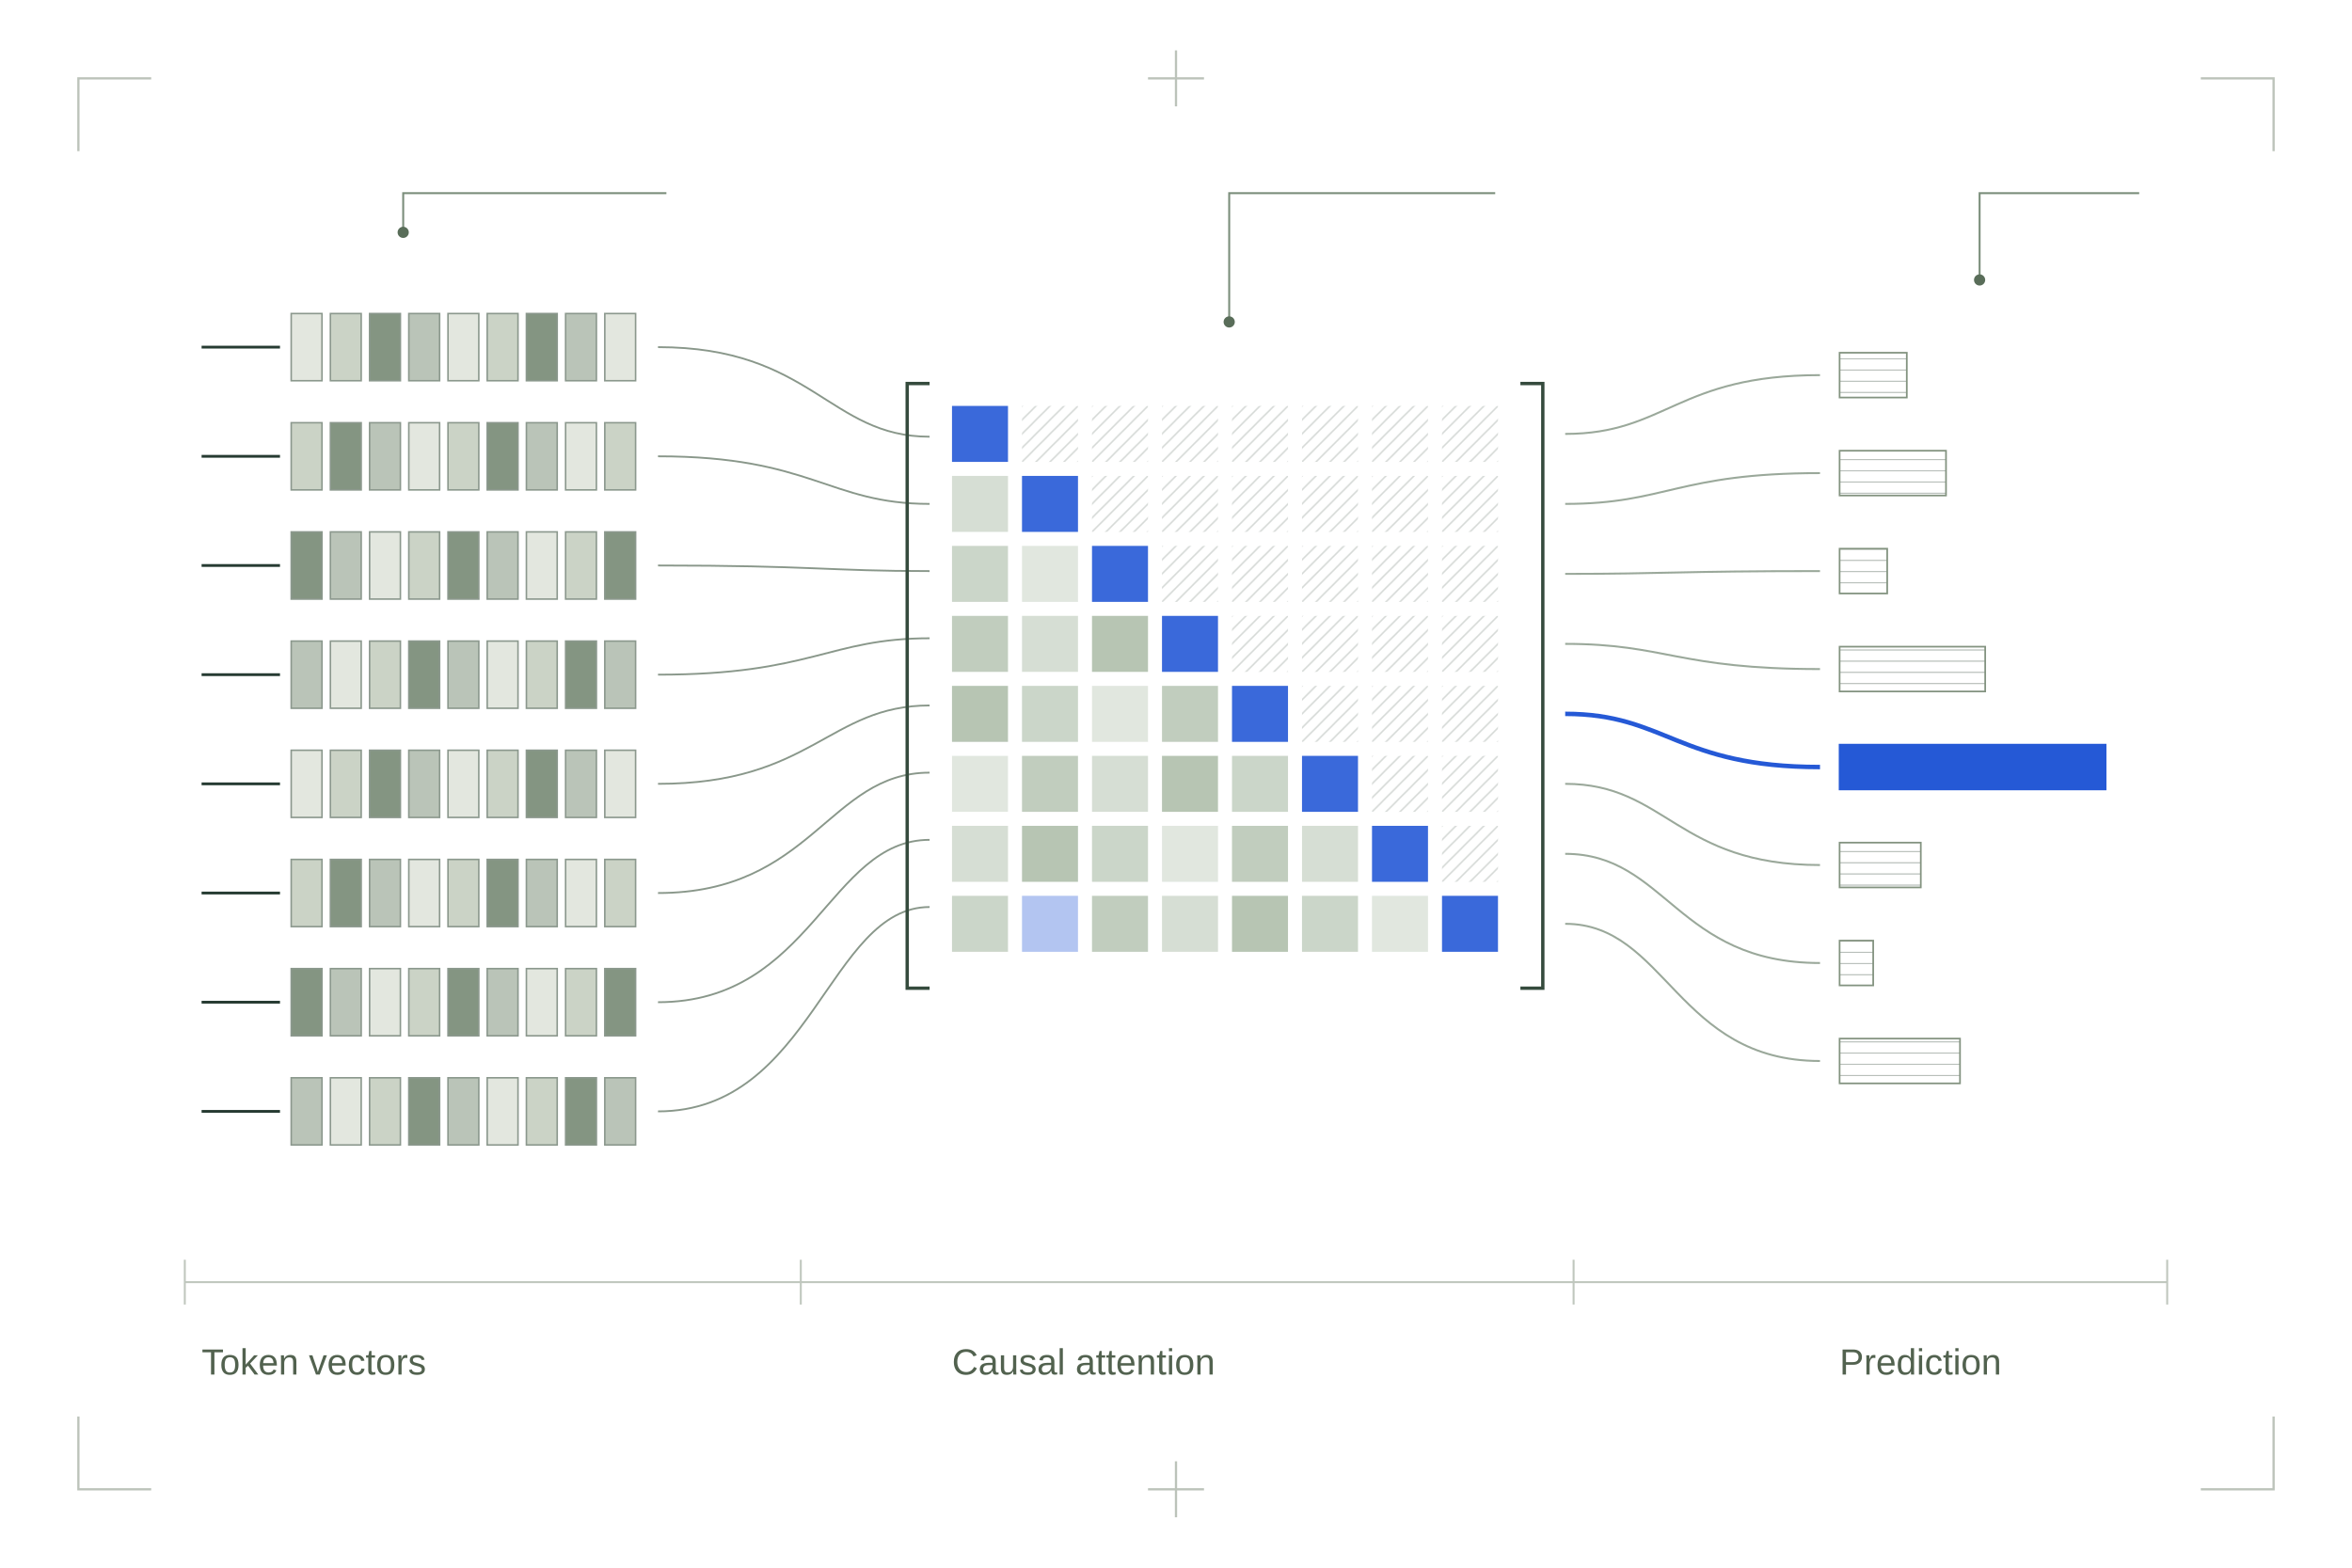
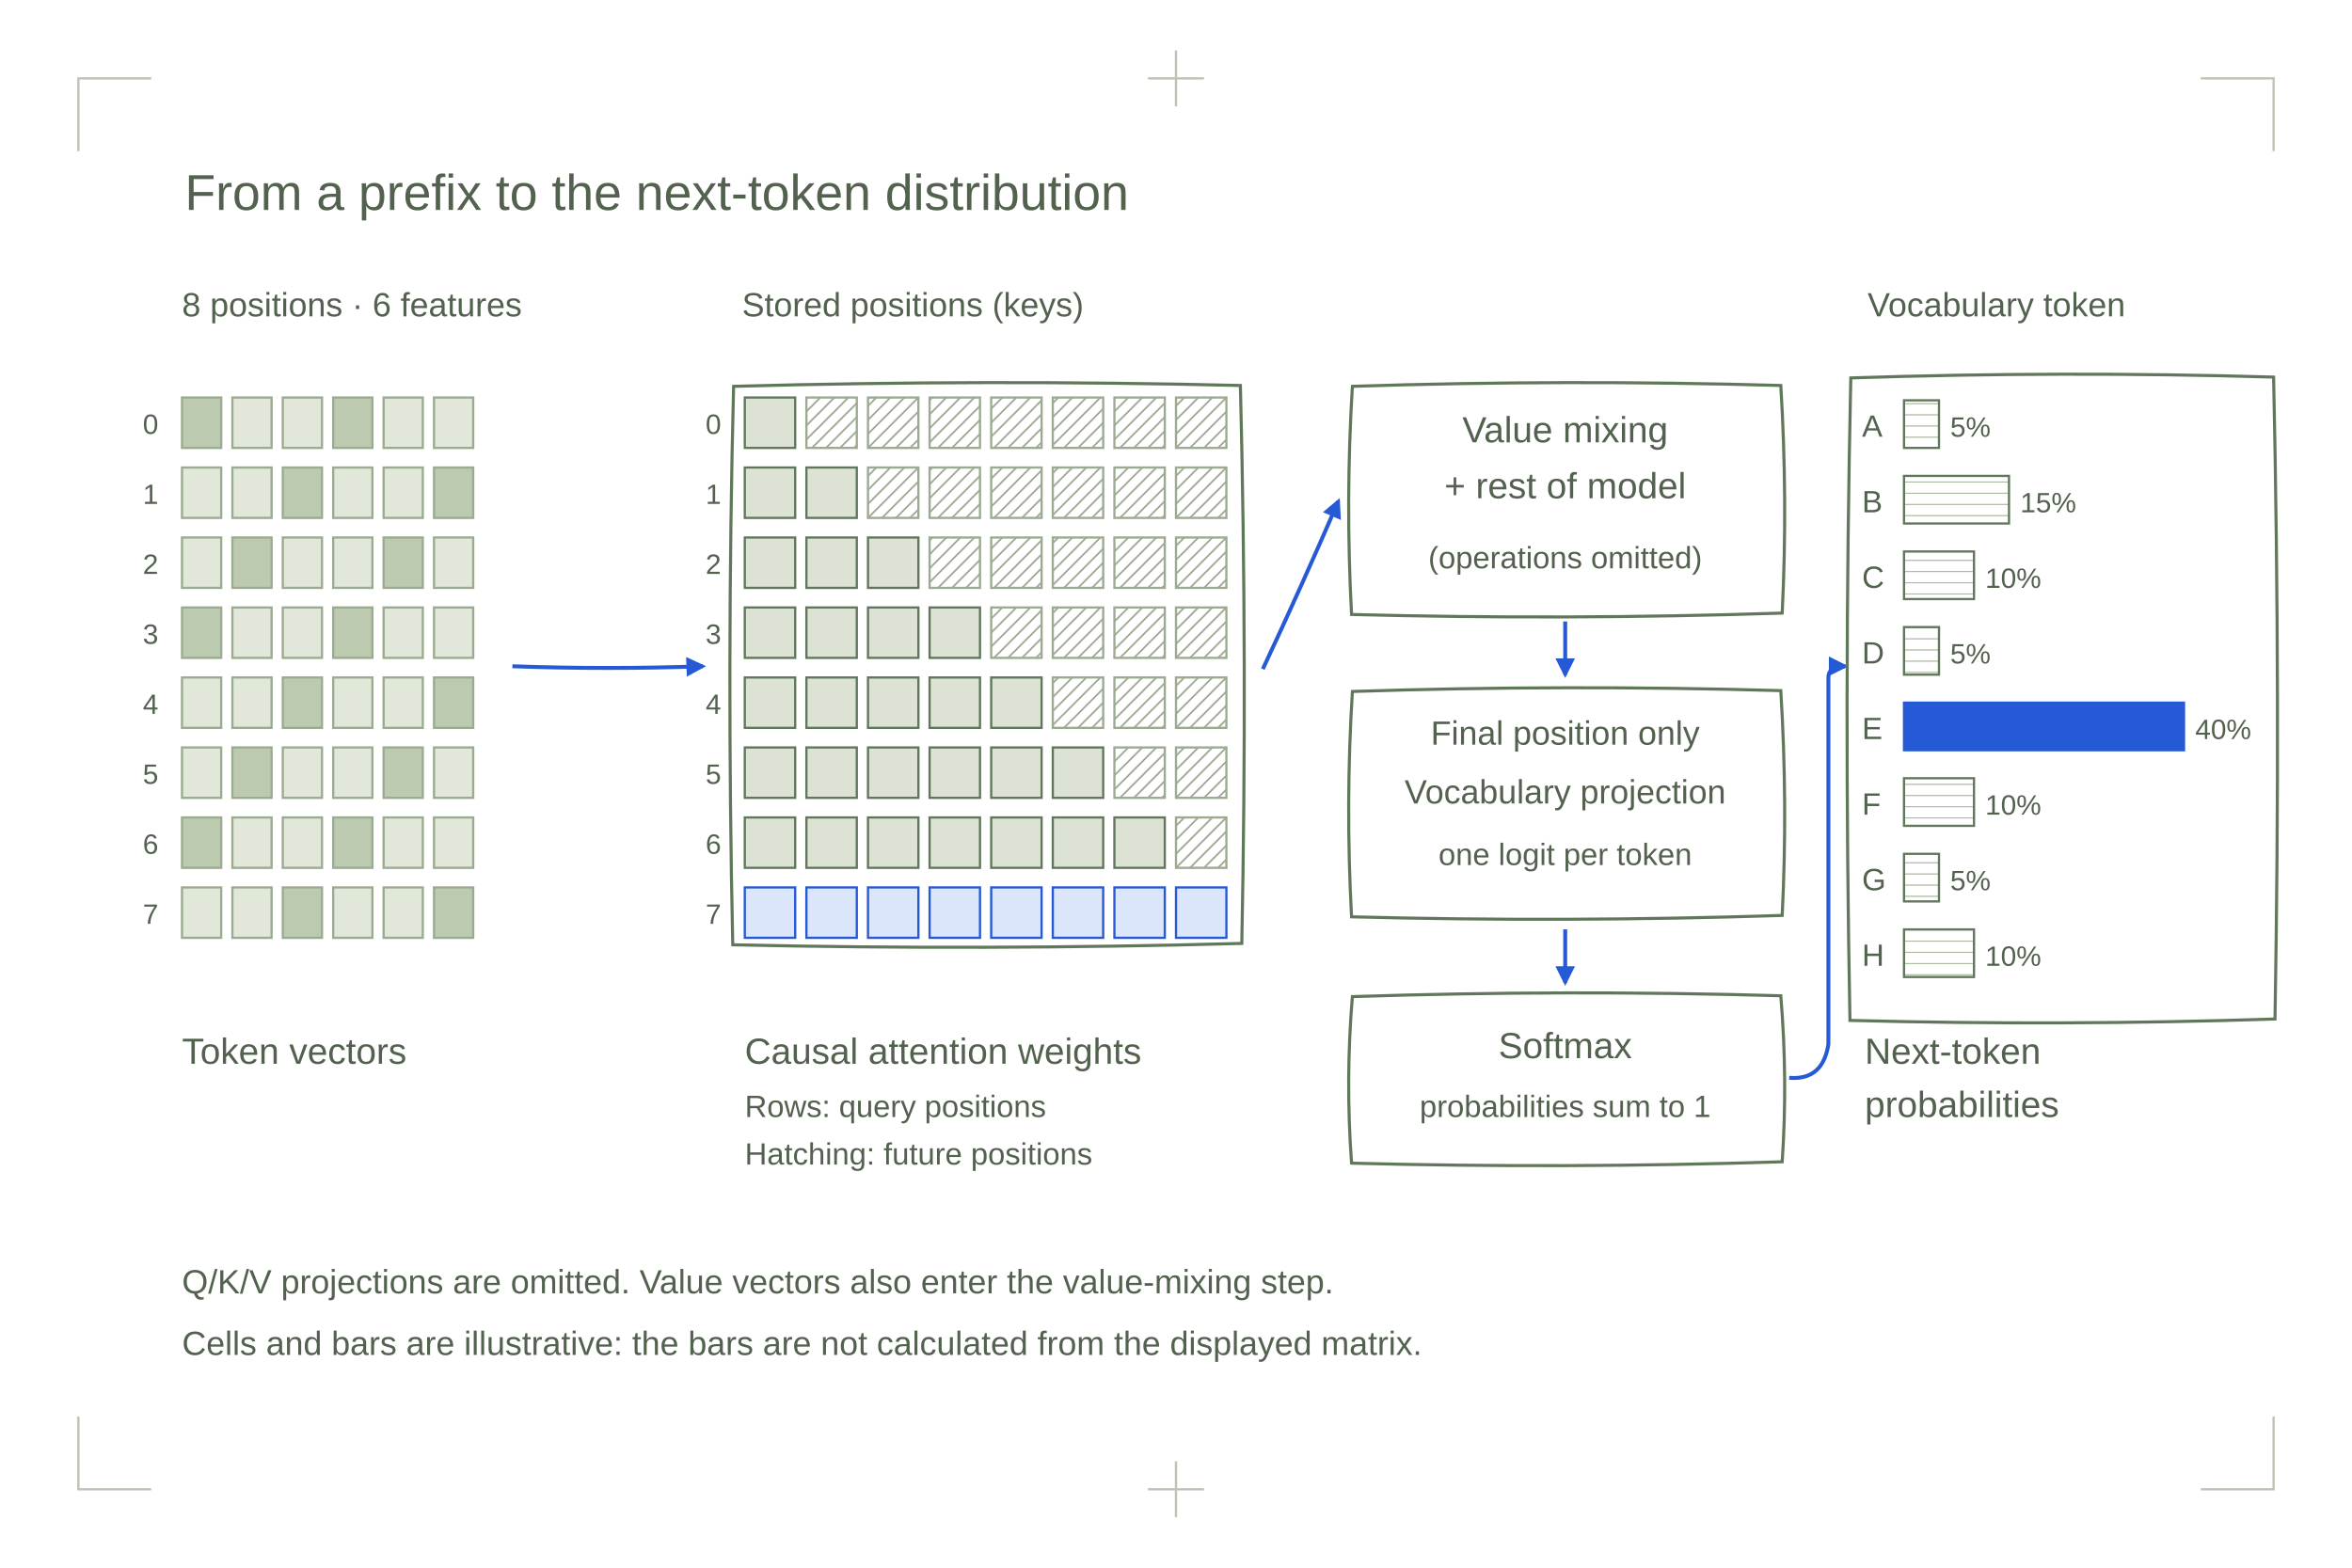
<svg xmlns="http://www.w3.org/2000/svg" viewBox="0 0 840 560" fill="none" role="img" aria-labelledby="title desc">
  <defs>
    <pattern id="hatch" width="5" height="5" patternUnits="userSpaceOnUse">
-       <path d="M-1 1L1-1M0 5L5 0M4 6L6 4" stroke="#939d96" stroke-width=".55" />
+       <path d="M-1 1L1-1M0 5L5 0M4 6L6 4" stroke="#939d86" stroke-width=".55" />
    </pattern>
    <pattern id="fine" width="4" height="4" patternUnits="userSpaceOnUse">
-       <path d="M0 0H4" stroke="#a1aaa3" stroke-width=".55" />
+       <path d="M0 0H4" stroke="#8fa181" stroke-width=".55" />
    </pattern>
+     <marker id="arrow" viewBox="0 0 6 6" refX="5" refY="3" markerWidth="5" markerHeight="5" orient="auto">
+       <path d="M0 0L6 3L0 6" fill="#2559d6" />
+     </marker>
  </defs>
-   <g stroke="#bcc3ba" stroke-width=".8">
-     <path d="M28 54V28H54M786 28H812V54M28 506V532H54M786 532H812V506" />
-     <path d="M410 28H430M420 18V38M410 532H430M420 522V542" />
+   <g stroke="#bcc3b4" stroke-width=".8">
+     <path d="M28 54V28H54M786 28H812V54M28 506V532H54M786 532H812V506M410 28H430M420 18V38M410 532H430M420 522V542" />
  </g>
-   <g stroke="#c0c7be" stroke-width=".7">
-     <path d="M66 458H774M66 466V450M286 466V450M562 466V450M774 466V450" />
-   </g>
-   <path d="M72 124H100" stroke="#263b32" />
-   <rect x="104" y="112" width="11" height="24" fill="#e3e7df" stroke="#8b988d" stroke-width=".55" />
-   <rect x="118" y="112" width="11" height="24" fill="#cbd3c6" stroke="#8b988d" stroke-width=".55" />
-   <rect x="132" y="112" width="11" height="24" fill="#849582" stroke="#8b988d" stroke-width=".55" />
-   <rect x="146" y="112" width="11" height="24" fill="#bac4b8" stroke="#8b988d" stroke-width=".55" />
-   <rect x="160" y="112" width="11" height="24" fill="#e3e7df" stroke="#8b988d" stroke-width=".55" />
-   <rect x="174" y="112" width="11" height="24" fill="#cbd3c6" stroke="#8b988d" stroke-width=".55" />
-   <rect x="188" y="112" width="11" height="24" fill="#849582" stroke="#8b988d" stroke-width=".55" />
-   <rect x="202" y="112" width="11" height="24" fill="#bac4b8" stroke="#8b988d" stroke-width=".55" />
-   <rect x="216" y="112" width="11" height="24" fill="#e3e7df" stroke="#8b988d" stroke-width=".55" />
-   <path d="M235 124C290 124 296 156 332 156" stroke="#89978a" stroke-width=".65" />
-   <path d="M72 163H100" stroke="#263b32" />
-   <rect x="104" y="151" width="11" height="24" fill="#cbd3c6" stroke="#8b988d" stroke-width=".55" />
-   <rect x="118" y="151" width="11" height="24" fill="#849582" stroke="#8b988d" stroke-width=".55" />
-   <rect x="132" y="151" width="11" height="24" fill="#bac4b8" stroke="#8b988d" stroke-width=".55" />
-   <rect x="146" y="151" width="11" height="24" fill="#e3e7df" stroke="#8b988d" stroke-width=".55" />
-   <rect x="160" y="151" width="11" height="24" fill="#cbd3c6" stroke="#8b988d" stroke-width=".55" />
-   <rect x="174" y="151" width="11" height="24" fill="#849582" stroke="#8b988d" stroke-width=".55" />
-   <rect x="188" y="151" width="11" height="24" fill="#bac4b8" stroke="#8b988d" stroke-width=".55" />
-   <rect x="202" y="151" width="11" height="24" fill="#e3e7df" stroke="#8b988d" stroke-width=".55" />
-   <rect x="216" y="151" width="11" height="24" fill="#cbd3c6" stroke="#8b988d" stroke-width=".55" />
-   <path d="M235 163C290 163 296 180 332 180" stroke="#89978a" stroke-width=".65" />
-   <path d="M72 202H100" stroke="#263b32" />
-   <rect x="104" y="190" width="11" height="24" fill="#849582" stroke="#8b988d" stroke-width=".55" />
-   <rect x="118" y="190" width="11" height="24" fill="#bac4b8" stroke="#8b988d" stroke-width=".55" />
-   <rect x="132" y="190" width="11" height="24" fill="#e3e7df" stroke="#8b988d" stroke-width=".55" />
-   <rect x="146" y="190" width="11" height="24" fill="#cbd3c6" stroke="#8b988d" stroke-width=".55" />
-   <rect x="160" y="190" width="11" height="24" fill="#849582" stroke="#8b988d" stroke-width=".55" />
-   <rect x="174" y="190" width="11" height="24" fill="#bac4b8" stroke="#8b988d" stroke-width=".55" />
-   <rect x="188" y="190" width="11" height="24" fill="#e3e7df" stroke="#8b988d" stroke-width=".55" />
-   <rect x="202" y="190" width="11" height="24" fill="#cbd3c6" stroke="#8b988d" stroke-width=".55" />
-   <rect x="216" y="190" width="11" height="24" fill="#849582" stroke="#8b988d" stroke-width=".55" />
-   <path d="M235 202C290 202 296 204 332 204" stroke="#89978a" stroke-width=".65" />
-   <path d="M72 241H100" stroke="#263b32" />
-   <rect x="104" y="229" width="11" height="24" fill="#bac4b8" stroke="#8b988d" stroke-width=".55" />
-   <rect x="118" y="229" width="11" height="24" fill="#e3e7df" stroke="#8b988d" stroke-width=".55" />
-   <rect x="132" y="229" width="11" height="24" fill="#cbd3c6" stroke="#8b988d" stroke-width=".55" />
-   <rect x="146" y="229" width="11" height="24" fill="#849582" stroke="#8b988d" stroke-width=".55" />
-   <rect x="160" y="229" width="11" height="24" fill="#bac4b8" stroke="#8b988d" stroke-width=".55" />
-   <rect x="174" y="229" width="11" height="24" fill="#e3e7df" stroke="#8b988d" stroke-width=".55" />
-   <rect x="188" y="229" width="11" height="24" fill="#cbd3c6" stroke="#8b988d" stroke-width=".55" />
-   <rect x="202" y="229" width="11" height="24" fill="#849582" stroke="#8b988d" stroke-width=".55" />
-   <rect x="216" y="229" width="11" height="24" fill="#bac4b8" stroke="#8b988d" stroke-width=".55" />
-   <path d="M235 241C290 241 296 228 332 228" stroke="#89978a" stroke-width=".65" />
-   <path d="M72 280H100" stroke="#263b32" />
-   <rect x="104" y="268" width="11" height="24" fill="#e3e7df" stroke="#8b988d" stroke-width=".55" />
-   <rect x="118" y="268" width="11" height="24" fill="#cbd3c6" stroke="#8b988d" stroke-width=".55" />
-   <rect x="132" y="268" width="11" height="24" fill="#849582" stroke="#8b988d" stroke-width=".55" />
-   <rect x="146" y="268" width="11" height="24" fill="#bac4b8" stroke="#8b988d" stroke-width=".55" />
-   <rect x="160" y="268" width="11" height="24" fill="#e3e7df" stroke="#8b988d" stroke-width=".55" />
-   <rect x="174" y="268" width="11" height="24" fill="#cbd3c6" stroke="#8b988d" stroke-width=".55" />
-   <rect x="188" y="268" width="11" height="24" fill="#849582" stroke="#8b988d" stroke-width=".55" />
-   <rect x="202" y="268" width="11" height="24" fill="#bac4b8" stroke="#8b988d" stroke-width=".55" />
-   <rect x="216" y="268" width="11" height="24" fill="#e3e7df" stroke="#8b988d" stroke-width=".55" />
-   <path d="M235 280C290 280 296 252 332 252" stroke="#89978a" stroke-width=".65" />
-   <path d="M72 319H100" stroke="#263b32" />
-   <rect x="104" y="307" width="11" height="24" fill="#cbd3c6" stroke="#8b988d" stroke-width=".55" />
-   <rect x="118" y="307" width="11" height="24" fill="#849582" stroke="#8b988d" stroke-width=".55" />
-   <rect x="132" y="307" width="11" height="24" fill="#bac4b8" stroke="#8b988d" stroke-width=".55" />
-   <rect x="146" y="307" width="11" height="24" fill="#e3e7df" stroke="#8b988d" stroke-width=".55" />
-   <rect x="160" y="307" width="11" height="24" fill="#cbd3c6" stroke="#8b988d" stroke-width=".55" />
-   <rect x="174" y="307" width="11" height="24" fill="#849582" stroke="#8b988d" stroke-width=".55" />
-   <rect x="188" y="307" width="11" height="24" fill="#bac4b8" stroke="#8b988d" stroke-width=".55" />
-   <rect x="202" y="307" width="11" height="24" fill="#e3e7df" stroke="#8b988d" stroke-width=".55" />
-   <rect x="216" y="307" width="11" height="24" fill="#cbd3c6" stroke="#8b988d" stroke-width=".55" />
-   <path d="M235 319C290 319 296 276 332 276" stroke="#89978a" stroke-width=".65" />
-   <path d="M72 358H100" stroke="#263b32" />
-   <rect x="104" y="346" width="11" height="24" fill="#849582" stroke="#8b988d" stroke-width=".55" />
-   <rect x="118" y="346" width="11" height="24" fill="#bac4b8" stroke="#8b988d" stroke-width=".55" />
-   <rect x="132" y="346" width="11" height="24" fill="#e3e7df" stroke="#8b988d" stroke-width=".55" />
-   <rect x="146" y="346" width="11" height="24" fill="#cbd3c6" stroke="#8b988d" stroke-width=".55" />
-   <rect x="160" y="346" width="11" height="24" fill="#849582" stroke="#8b988d" stroke-width=".55" />
-   <rect x="174" y="346" width="11" height="24" fill="#bac4b8" stroke="#8b988d" stroke-width=".55" />
-   <rect x="188" y="346" width="11" height="24" fill="#e3e7df" stroke="#8b988d" stroke-width=".55" />
-   <rect x="202" y="346" width="11" height="24" fill="#cbd3c6" stroke="#8b988d" stroke-width=".55" />
-   <rect x="216" y="346" width="11" height="24" fill="#849582" stroke="#8b988d" stroke-width=".55" />
-   <path d="M235 358C290 358 296 300 332 300" stroke="#89978a" stroke-width=".65" />
-   <path d="M72 397H100" stroke="#263b32" />
-   <rect x="104" y="385" width="11" height="24" fill="#bac4b8" stroke="#8b988d" stroke-width=".55" />
-   <rect x="118" y="385" width="11" height="24" fill="#e3e7df" stroke="#8b988d" stroke-width=".55" />
-   <rect x="132" y="385" width="11" height="24" fill="#cbd3c6" stroke="#8b988d" stroke-width=".55" />
-   <rect x="146" y="385" width="11" height="24" fill="#849582" stroke="#8b988d" stroke-width=".55" />
-   <rect x="160" y="385" width="11" height="24" fill="#bac4b8" stroke="#8b988d" stroke-width=".55" />
-   <rect x="174" y="385" width="11" height="24" fill="#e3e7df" stroke="#8b988d" stroke-width=".55" />
-   <rect x="188" y="385" width="11" height="24" fill="#cbd3c6" stroke="#8b988d" stroke-width=".55" />
-   <rect x="202" y="385" width="11" height="24" fill="#849582" stroke="#8b988d" stroke-width=".55" />
-   <rect x="216" y="385" width="11" height="24" fill="#bac4b8" stroke="#8b988d" stroke-width=".55" />
-   <path d="M235 397C290 397 296 324 332 324" stroke="#89978a" stroke-width=".65" />
-   <rect x="340" y="145" width="20" height="20" fill="#2559d6" opacity=".9" />
-   <rect x="365" y="145" width="20" height="20" fill="url(#hatch)" opacity=".38" />
-   <rect x="390" y="145" width="20" height="20" fill="url(#hatch)" opacity=".38" />
-   <rect x="415" y="145" width="20" height="20" fill="url(#hatch)" opacity=".38" />
-   <rect x="440" y="145" width="20" height="20" fill="url(#hatch)" opacity=".38" />
-   <rect x="465" y="145" width="20" height="20" fill="url(#hatch)" opacity=".38" />
-   <rect x="490" y="145" width="20" height="20" fill="url(#hatch)" opacity=".38" />
-   <rect x="515" y="145" width="20" height="20" fill="url(#hatch)" opacity=".38" />
-   <rect x="340" y="170" width="20" height="20" fill="#a8b9a4" opacity="0.47" />
-   <rect x="365" y="170" width="20" height="20" fill="#2559d6" opacity=".9" />
-   <rect x="390" y="170" width="20" height="20" fill="url(#hatch)" opacity=".38" />
-   <rect x="415" y="170" width="20" height="20" fill="url(#hatch)" opacity=".38" />
-   <rect x="440" y="170" width="20" height="20" fill="url(#hatch)" opacity=".38" />
-   <rect x="465" y="170" width="20" height="20" fill="url(#hatch)" opacity=".38" />
-   <rect x="490" y="170" width="20" height="20" fill="url(#hatch)" opacity=".38" />
-   <rect x="515" y="170" width="20" height="20" fill="url(#hatch)" opacity=".38" />
-   <rect x="340" y="195" width="20" height="20" fill="#a8b9a4" opacity="0.59" />
-   <rect x="365" y="195" width="20" height="20" fill="#a8b9a4" opacity="0.35" />
-   <rect x="390" y="195" width="20" height="20" fill="#2559d6" opacity=".9" />
-   <rect x="415" y="195" width="20" height="20" fill="url(#hatch)" opacity=".38" />
-   <rect x="440" y="195" width="20" height="20" fill="url(#hatch)" opacity=".38" />
-   <rect x="465" y="195" width="20" height="20" fill="url(#hatch)" opacity=".38" />
-   <rect x="490" y="195" width="20" height="20" fill="url(#hatch)" opacity=".38" />
-   <rect x="515" y="195" width="20" height="20" fill="url(#hatch)" opacity=".38" />
-   <rect x="340" y="220" width="20" height="20" fill="#a8b9a4" opacity="0.71" />
-   <rect x="365" y="220" width="20" height="20" fill="#a8b9a4" opacity="0.47" />
-   <rect x="390" y="220" width="20" height="20" fill="#a8b9a4" opacity="0.83" />
-   <rect x="415" y="220" width="20" height="20" fill="#2559d6" opacity=".9" />
-   <rect x="440" y="220" width="20" height="20" fill="url(#hatch)" opacity=".38" />
-   <rect x="465" y="220" width="20" height="20" fill="url(#hatch)" opacity=".38" />
-   <rect x="490" y="220" width="20" height="20" fill="url(#hatch)" opacity=".38" />
-   <rect x="515" y="220" width="20" height="20" fill="url(#hatch)" opacity=".38" />
-   <rect x="340" y="245" width="20" height="20" fill="#a8b9a4" opacity="0.83" />
-   <rect x="365" y="245" width="20" height="20" fill="#a8b9a4" opacity="0.59" />
-   <rect x="390" y="245" width="20" height="20" fill="#a8b9a4" opacity="0.35" />
-   <rect x="415" y="245" width="20" height="20" fill="#a8b9a4" opacity="0.71" />
-   <rect x="440" y="245" width="20" height="20" fill="#2559d6" opacity=".9" />
-   <rect x="465" y="245" width="20" height="20" fill="url(#hatch)" opacity=".38" />
-   <rect x="490" y="245" width="20" height="20" fill="url(#hatch)" opacity=".38" />
-   <rect x="515" y="245" width="20" height="20" fill="url(#hatch)" opacity=".38" />
-   <rect x="340" y="270" width="20" height="20" fill="#a8b9a4" opacity="0.35" />
-   <rect x="365" y="270" width="20" height="20" fill="#a8b9a4" opacity="0.71" />
-   <rect x="390" y="270" width="20" height="20" fill="#a8b9a4" opacity="0.47" />
-   <rect x="415" y="270" width="20" height="20" fill="#a8b9a4" opacity="0.83" />
-   <rect x="440" y="270" width="20" height="20" fill="#a8b9a4" opacity="0.59" />
-   <rect x="465" y="270" width="20" height="20" fill="#2559d6" opacity=".9" />
-   <rect x="490" y="270" width="20" height="20" fill="url(#hatch)" opacity=".38" />
-   <rect x="515" y="270" width="20" height="20" fill="url(#hatch)" opacity=".38" />
-   <rect x="340" y="295" width="20" height="20" fill="#a8b9a4" opacity="0.47" />
-   <rect x="365" y="295" width="20" height="20" fill="#a8b9a4" opacity="0.83" />
-   <rect x="390" y="295" width="20" height="20" fill="#a8b9a4" opacity="0.59" />
-   <rect x="415" y="295" width="20" height="20" fill="#a8b9a4" opacity="0.35" />
-   <rect x="440" y="295" width="20" height="20" fill="#a8b9a4" opacity="0.71" />
-   <rect x="465" y="295" width="20" height="20" fill="#a8b9a4" opacity="0.47" />
-   <rect x="490" y="295" width="20" height="20" fill="#2559d6" opacity=".9" />
-   <rect x="515" y="295" width="20" height="20" fill="url(#hatch)" opacity=".38" />
-   <rect x="340" y="320" width="20" height="20" fill="#a8b9a4" opacity="0.59" />
-   <rect x="365" y="320" width="20" height="20" fill="#2559d6" opacity="0.35" />
-   <rect x="390" y="320" width="20" height="20" fill="#a8b9a4" opacity="0.71" />
-   <rect x="415" y="320" width="20" height="20" fill="#a8b9a4" opacity="0.47" />
-   <rect x="440" y="320" width="20" height="20" fill="#a8b9a4" opacity="0.83" />
-   <rect x="465" y="320" width="20" height="20" fill="#a8b9a4" opacity="0.59" />
-   <rect x="490" y="320" width="20" height="20" fill="#a8b9a4" opacity="0.35" />
-   <rect x="515" y="320" width="20" height="20" fill="#2559d6" opacity=".9" />
-   <path d="M332 137H324V353H332M543 137H551V353H543" stroke="#354b3d" stroke-width="1.2" />
-   <path d="M559 155C595 155 599 134 650 134" stroke="#9aa89a" stroke-width="0.7" />
-   <rect x="657" y="126" width="24" height="16" fill="url(#fine)" stroke="#839380" stroke-width=".6" />
-   <path d="M559 180C595 180 599 169 650 169" stroke="#9aa89a" stroke-width="0.7" />
-   <rect x="657" y="161" width="38" height="16" fill="url(#fine)" stroke="#839380" stroke-width=".6" />
-   <path d="M559 205C595 205 599 204 650 204" stroke="#9aa89a" stroke-width="0.7" />
-   <rect x="657" y="196" width="17" height="16" fill="url(#fine)" stroke="#839380" stroke-width=".6" />
-   <path d="M559 230C595 230 599 239 650 239" stroke="#9aa89a" stroke-width="0.7" />
-   <rect x="657" y="231" width="52" height="16" fill="url(#fine)" stroke="#839380" stroke-width=".6" />
-   <path d="M559 255C595 255 599 274 650 274" stroke="#2559d6" stroke-width="1.6" />
-   <rect x="657" y="266" width="95" height="16" fill="#2559d6" stroke="#2559d6" stroke-width=".6" />
-   <path d="M559 280C595 280 599 309 650 309" stroke="#9aa89a" stroke-width="0.7" />
-   <rect x="657" y="301" width="29" height="16" fill="url(#fine)" stroke="#839380" stroke-width=".6" />
-   <path d="M559 305C595 305 599 344 650 344" stroke="#9aa89a" stroke-width="0.7" />
-   <rect x="657" y="336" width="12" height="16" fill="url(#fine)" stroke="#839380" stroke-width=".6" />
-   <path d="M559 330C595 330 599 379 650 379" stroke="#9aa89a" stroke-width="0.7" />
-   <rect x="657" y="371" width="43" height="16" fill="url(#fine)" stroke="#839380" stroke-width=".6" />
-   <g stroke="#7b8e7b" stroke-width=".7">
-     <path d="M144 83V69H238M439 115V69H534M707 100V69H764" />
-   </g>
-   <g fill="#596d59">
-     <circle cx="144" cy="83" r="2" />
-     <circle cx="439" cy="115" r="2" />
-     <circle cx="707" cy="100" r="2" />
-   </g>
-   <g font-family="Arial, sans-serif" font-size="13" fill="#52624f">
-     <text x="72" y="491">Token vectors</text>
-     <text x="340" y="491">Causal attention</text>
-     <text x="657" y="491">Prediction</text>
-   </g>
+   <text x="66" y="75" font-family="Arial, sans-serif" font-size="18" fill="#52624f">From a prefix to the next-token distribution</text>
+   <text x="65" y="113" font-family="Arial, sans-serif" font-size="12" fill="#52624f">8 positions · 6 features</text>
+   <text x="51" y="155" font-family="Arial, sans-serif" font-size="10" fill="#52624f">0</text>
+   <rect x="65" y="142" width="14" height="18" fill="#bccbb0" stroke="#9bab91" stroke-width=".8" />
+   <rect x="83" y="142" width="14" height="18" fill="#e1e7d9" stroke="#9bab91" stroke-width=".8" />
+   <rect x="101" y="142" width="14" height="18" fill="#e1e7d9" stroke="#9bab91" stroke-width=".8" />
+   <rect x="119" y="142" width="14" height="18" fill="#bccbb0" stroke="#9bab91" stroke-width=".8" />
+   <rect x="137" y="142" width="14" height="18" fill="#e1e7d9" stroke="#9bab91" stroke-width=".8" />
+   <rect x="155" y="142" width="14" height="18" fill="#e1e7d9" stroke="#9bab91" stroke-width=".8" />
+   <text x="51" y="180" font-family="Arial, sans-serif" font-size="10" fill="#52624f">1</text>
+   <rect x="65" y="167" width="14" height="18" fill="#e1e7d9" stroke="#9bab91" stroke-width=".8" />
+   <rect x="83" y="167" width="14" height="18" fill="#e1e7d9" stroke="#9bab91" stroke-width=".8" />
+   <rect x="101" y="167" width="14" height="18" fill="#bccbb0" stroke="#9bab91" stroke-width=".8" />
+   <rect x="119" y="167" width="14" height="18" fill="#e1e7d9" stroke="#9bab91" stroke-width=".8" />
+   <rect x="137" y="167" width="14" height="18" fill="#e1e7d9" stroke="#9bab91" stroke-width=".8" />
+   <rect x="155" y="167" width="14" height="18" fill="#bccbb0" stroke="#9bab91" stroke-width=".8" />
+   <text x="51" y="205" font-family="Arial, sans-serif" font-size="10" fill="#52624f">2</text>
+   <rect x="65" y="192" width="14" height="18" fill="#e1e7d9" stroke="#9bab91" stroke-width=".8" />
+   <rect x="83" y="192" width="14" height="18" fill="#bccbb0" stroke="#9bab91" stroke-width=".8" />
+   <rect x="101" y="192" width="14" height="18" fill="#e1e7d9" stroke="#9bab91" stroke-width=".8" />
+   <rect x="119" y="192" width="14" height="18" fill="#e1e7d9" stroke="#9bab91" stroke-width=".8" />
+   <rect x="137" y="192" width="14" height="18" fill="#bccbb0" stroke="#9bab91" stroke-width=".8" />
+   <rect x="155" y="192" width="14" height="18" fill="#e1e7d9" stroke="#9bab91" stroke-width=".8" />
+   <text x="51" y="230" font-family="Arial, sans-serif" font-size="10" fill="#52624f">3</text>
+   <rect x="65" y="217" width="14" height="18" fill="#bccbb0" stroke="#9bab91" stroke-width=".8" />
+   <rect x="83" y="217" width="14" height="18" fill="#e1e7d9" stroke="#9bab91" stroke-width=".8" />
+   <rect x="101" y="217" width="14" height="18" fill="#e1e7d9" stroke="#9bab91" stroke-width=".8" />
+   <rect x="119" y="217" width="14" height="18" fill="#bccbb0" stroke="#9bab91" stroke-width=".8" />
+   <rect x="137" y="217" width="14" height="18" fill="#e1e7d9" stroke="#9bab91" stroke-width=".8" />
+   <rect x="155" y="217" width="14" height="18" fill="#e1e7d9" stroke="#9bab91" stroke-width=".8" />
+   <text x="51" y="255" font-family="Arial, sans-serif" font-size="10" fill="#52624f">4</text>
+   <rect x="65" y="242" width="14" height="18" fill="#e1e7d9" stroke="#9bab91" stroke-width=".8" />
+   <rect x="83" y="242" width="14" height="18" fill="#e1e7d9" stroke="#9bab91" stroke-width=".8" />
+   <rect x="101" y="242" width="14" height="18" fill="#bccbb0" stroke="#9bab91" stroke-width=".8" />
+   <rect x="119" y="242" width="14" height="18" fill="#e1e7d9" stroke="#9bab91" stroke-width=".8" />
+   <rect x="137" y="242" width="14" height="18" fill="#e1e7d9" stroke="#9bab91" stroke-width=".8" />
+   <rect x="155" y="242" width="14" height="18" fill="#bccbb0" stroke="#9bab91" stroke-width=".8" />
+   <text x="51" y="280" font-family="Arial, sans-serif" font-size="10" fill="#52624f">5</text>
+   <rect x="65" y="267" width="14" height="18" fill="#e1e7d9" stroke="#9bab91" stroke-width=".8" />
+   <rect x="83" y="267" width="14" height="18" fill="#bccbb0" stroke="#9bab91" stroke-width=".8" />
+   <rect x="101" y="267" width="14" height="18" fill="#e1e7d9" stroke="#9bab91" stroke-width=".8" />
+   <rect x="119" y="267" width="14" height="18" fill="#e1e7d9" stroke="#9bab91" stroke-width=".8" />
+   <rect x="137" y="267" width="14" height="18" fill="#bccbb0" stroke="#9bab91" stroke-width=".8" />
+   <rect x="155" y="267" width="14" height="18" fill="#e1e7d9" stroke="#9bab91" stroke-width=".8" />
+   <text x="51" y="305" font-family="Arial, sans-serif" font-size="10" fill="#52624f">6</text>
+   <rect x="65" y="292" width="14" height="18" fill="#bccbb0" stroke="#9bab91" stroke-width=".8" />
+   <rect x="83" y="292" width="14" height="18" fill="#e1e7d9" stroke="#9bab91" stroke-width=".8" />
+   <rect x="101" y="292" width="14" height="18" fill="#e1e7d9" stroke="#9bab91" stroke-width=".8" />
+   <rect x="119" y="292" width="14" height="18" fill="#bccbb0" stroke="#9bab91" stroke-width=".8" />
+   <rect x="137" y="292" width="14" height="18" fill="#e1e7d9" stroke="#9bab91" stroke-width=".8" />
+   <rect x="155" y="292" width="14" height="18" fill="#e1e7d9" stroke="#9bab91" stroke-width=".8" />
+   <text x="51" y="330" font-family="Arial, sans-serif" font-size="10" fill="#52624f">7</text>
+   <rect x="65" y="317" width="14" height="18" fill="#e1e7d9" stroke="#9bab91" stroke-width=".8" />
+   <rect x="83" y="317" width="14" height="18" fill="#e1e7d9" stroke="#9bab91" stroke-width=".8" />
+   <rect x="101" y="317" width="14" height="18" fill="#bccbb0" stroke="#9bab91" stroke-width=".8" />
+   <rect x="119" y="317" width="14" height="18" fill="#e1e7d9" stroke="#9bab91" stroke-width=".8" />
+   <rect x="137" y="317" width="14" height="18" fill="#e1e7d9" stroke="#9bab91" stroke-width=".8" />
+   <rect x="155" y="317" width="14" height="18" fill="#bccbb0" stroke="#9bab91" stroke-width=".8" />
+   <path d="M183 238 Q217 239.2 251 238" stroke="#2559d6" stroke-width="1.4" fill="none" marker-end="url(#arrow)" />
+   <text x="265" y="113" font-family="Arial, sans-serif" font-size="12" fill="#52624f">Stored positions (keys)</text>
+   <text x="252" y="155" font-family="Arial, sans-serif" font-size="10" fill="#52624f">0</text>
+   <rect x="266" y="142" width="18" height="18" fill="#dce3d4" stroke="#61775b" stroke-width=".8" />
+   <rect x="288" y="142" width="18" height="18" fill="url(#hatch)" stroke="#9bab91" stroke-width=".8" />
+   <rect x="310" y="142" width="18" height="18" fill="url(#hatch)" stroke="#9bab91" stroke-width=".8" />
+   <rect x="332" y="142" width="18" height="18" fill="url(#hatch)" stroke="#9bab91" stroke-width=".8" />
+   <rect x="354" y="142" width="18" height="18" fill="url(#hatch)" stroke="#9bab91" stroke-width=".8" />
+   <rect x="376" y="142" width="18" height="18" fill="url(#hatch)" stroke="#9bab91" stroke-width=".8" />
+   <rect x="398" y="142" width="18" height="18" fill="url(#hatch)" stroke="#9bab91" stroke-width=".8" />
+   <rect x="420" y="142" width="18" height="18" fill="url(#hatch)" stroke="#9bab91" stroke-width=".8" />
+   <text x="252" y="180" font-family="Arial, sans-serif" font-size="10" fill="#52624f">1</text>
+   <rect x="266" y="167" width="18" height="18" fill="#dce3d4" stroke="#61775b" stroke-width=".8" />
+   <rect x="288" y="167" width="18" height="18" fill="#dce3d4" stroke="#61775b" stroke-width=".8" />
+   <rect x="310" y="167" width="18" height="18" fill="url(#hatch)" stroke="#9bab91" stroke-width=".8" />
+   <rect x="332" y="167" width="18" height="18" fill="url(#hatch)" stroke="#9bab91" stroke-width=".8" />
+   <rect x="354" y="167" width="18" height="18" fill="url(#hatch)" stroke="#9bab91" stroke-width=".8" />
+   <rect x="376" y="167" width="18" height="18" fill="url(#hatch)" stroke="#9bab91" stroke-width=".8" />
+   <rect x="398" y="167" width="18" height="18" fill="url(#hatch)" stroke="#9bab91" stroke-width=".8" />
+   <rect x="420" y="167" width="18" height="18" fill="url(#hatch)" stroke="#9bab91" stroke-width=".8" />
+   <text x="252" y="205" font-family="Arial, sans-serif" font-size="10" fill="#52624f">2</text>
+   <rect x="266" y="192" width="18" height="18" fill="#dce3d4" stroke="#61775b" stroke-width=".8" />
+   <rect x="288" y="192" width="18" height="18" fill="#dce3d4" stroke="#61775b" stroke-width=".8" />
+   <rect x="310" y="192" width="18" height="18" fill="#dce3d4" stroke="#61775b" stroke-width=".8" />
+   <rect x="332" y="192" width="18" height="18" fill="url(#hatch)" stroke="#9bab91" stroke-width=".8" />
+   <rect x="354" y="192" width="18" height="18" fill="url(#hatch)" stroke="#9bab91" stroke-width=".8" />
+   <rect x="376" y="192" width="18" height="18" fill="url(#hatch)" stroke="#9bab91" stroke-width=".8" />
+   <rect x="398" y="192" width="18" height="18" fill="url(#hatch)" stroke="#9bab91" stroke-width=".8" />
+   <rect x="420" y="192" width="18" height="18" fill="url(#hatch)" stroke="#9bab91" stroke-width=".8" />
+   <text x="252" y="230" font-family="Arial, sans-serif" font-size="10" fill="#52624f">3</text>
+   <rect x="266" y="217" width="18" height="18" fill="#dce3d4" stroke="#61775b" stroke-width=".8" />
+   <rect x="288" y="217" width="18" height="18" fill="#dce3d4" stroke="#61775b" stroke-width=".8" />
+   <rect x="310" y="217" width="18" height="18" fill="#dce3d4" stroke="#61775b" stroke-width=".8" />
+   <rect x="332" y="217" width="18" height="18" fill="#dce3d4" stroke="#61775b" stroke-width=".8" />
+   <rect x="354" y="217" width="18" height="18" fill="url(#hatch)" stroke="#9bab91" stroke-width=".8" />
+   <rect x="376" y="217" width="18" height="18" fill="url(#hatch)" stroke="#9bab91" stroke-width=".8" />
+   <rect x="398" y="217" width="18" height="18" fill="url(#hatch)" stroke="#9bab91" stroke-width=".8" />
+   <rect x="420" y="217" width="18" height="18" fill="url(#hatch)" stroke="#9bab91" stroke-width=".8" />
+   <text x="252" y="255" font-family="Arial, sans-serif" font-size="10" fill="#52624f">4</text>
+   <rect x="266" y="242" width="18" height="18" fill="#dce3d4" stroke="#61775b" stroke-width=".8" />
+   <rect x="288" y="242" width="18" height="18" fill="#dce3d4" stroke="#61775b" stroke-width=".8" />
+   <rect x="310" y="242" width="18" height="18" fill="#dce3d4" stroke="#61775b" stroke-width=".8" />
+   <rect x="332" y="242" width="18" height="18" fill="#dce3d4" stroke="#61775b" stroke-width=".8" />
+   <rect x="354" y="242" width="18" height="18" fill="#dce3d4" stroke="#61775b" stroke-width=".8" />
+   <rect x="376" y="242" width="18" height="18" fill="url(#hatch)" stroke="#9bab91" stroke-width=".8" />
+   <rect x="398" y="242" width="18" height="18" fill="url(#hatch)" stroke="#9bab91" stroke-width=".8" />
+   <rect x="420" y="242" width="18" height="18" fill="url(#hatch)" stroke="#9bab91" stroke-width=".8" />
+   <text x="252" y="280" font-family="Arial, sans-serif" font-size="10" fill="#52624f">5</text>
+   <rect x="266" y="267" width="18" height="18" fill="#dce3d4" stroke="#61775b" stroke-width=".8" />
+   <rect x="288" y="267" width="18" height="18" fill="#dce3d4" stroke="#61775b" stroke-width=".8" />
+   <rect x="310" y="267" width="18" height="18" fill="#dce3d4" stroke="#61775b" stroke-width=".8" />
+   <rect x="332" y="267" width="18" height="18" fill="#dce3d4" stroke="#61775b" stroke-width=".8" />
+   <rect x="354" y="267" width="18" height="18" fill="#dce3d4" stroke="#61775b" stroke-width=".8" />
+   <rect x="376" y="267" width="18" height="18" fill="#dce3d4" stroke="#61775b" stroke-width=".8" />
+   <rect x="398" y="267" width="18" height="18" fill="url(#hatch)" stroke="#9bab91" stroke-width=".8" />
+   <rect x="420" y="267" width="18" height="18" fill="url(#hatch)" stroke="#9bab91" stroke-width=".8" />
+   <text x="252" y="305" font-family="Arial, sans-serif" font-size="10" fill="#52624f">6</text>
+   <rect x="266" y="292" width="18" height="18" fill="#dce3d4" stroke="#61775b" stroke-width=".8" />
+   <rect x="288" y="292" width="18" height="18" fill="#dce3d4" stroke="#61775b" stroke-width=".8" />
+   <rect x="310" y="292" width="18" height="18" fill="#dce3d4" stroke="#61775b" stroke-width=".8" />
+   <rect x="332" y="292" width="18" height="18" fill="#dce3d4" stroke="#61775b" stroke-width=".8" />
+   <rect x="354" y="292" width="18" height="18" fill="#dce3d4" stroke="#61775b" stroke-width=".8" />
+   <rect x="376" y="292" width="18" height="18" fill="#dce3d4" stroke="#61775b" stroke-width=".8" />
+   <rect x="398" y="292" width="18" height="18" fill="#dce3d4" stroke="#61775b" stroke-width=".8" />
+   <rect x="420" y="292" width="18" height="18" fill="url(#hatch)" stroke="#9bab91" stroke-width=".8" />
+   <text x="252" y="330" font-family="Arial, sans-serif" font-size="10" fill="#52624f">7</text>
+   <rect x="266" y="317" width="18" height="18" fill="#dce6fb" stroke="#2559d6" stroke-width=".8" />
+   <rect x="288" y="317" width="18" height="18" fill="#dce6fb" stroke="#2559d6" stroke-width=".8" />
+   <rect x="310" y="317" width="18" height="18" fill="#dce6fb" stroke="#2559d6" stroke-width=".8" />
+   <rect x="332" y="317" width="18" height="18" fill="#dce6fb" stroke="#2559d6" stroke-width=".8" />
+   <rect x="354" y="317" width="18" height="18" fill="#dce6fb" stroke="#2559d6" stroke-width=".8" />
+   <rect x="376" y="317" width="18" height="18" fill="#dce6fb" stroke="#2559d6" stroke-width=".8" />
+   <rect x="398" y="317" width="18" height="18" fill="#dce6fb" stroke="#2559d6" stroke-width=".8" />
+   <rect x="420" y="317" width="18" height="18" fill="#dce6fb" stroke="#2559d6" stroke-width=".8" />
+   <path d="M262 138 Q352.5 135.5 443 137.7 Q445.5 237.5 443.5 337 Q352.5 339.5 261.7 337.5 Q259.5 237.5 262 138 Z" stroke="#61775b" stroke-width="1.1" fill="none" />
+   <path d="M451 239 Q464.5 210.2 478 179" stroke="#2559d6" stroke-width="1.4" fill="none" marker-end="url(#arrow)" />
+   <path d="M483 138 Q559.5 135.5 636 137.7 Q638.5 178.5 636.5 219 Q559.5 221.5 482.7 219.5 Q480.5 178.5 483 138 Z" stroke="#61775b" stroke-width="1.1" fill="none" />
+   <text x="559" y="158" font-family="Arial, sans-serif" font-size="13" fill="#52624f" text-anchor="middle">Value mixing</text>
+   <text x="559" y="178" font-family="Arial, sans-serif" font-size="13" fill="#52624f" text-anchor="middle">+ rest of model</text>
+   <text x="559" y="203" font-family="Arial, sans-serif" font-size="11" fill="#52624f" text-anchor="middle">(operations omitted)</text>
+   <path d="M559 222 Q559 232.7 559 241" stroke="#2559d6" stroke-width="1.4" fill="none" marker-end="url(#arrow)" />
+   <path d="M483 247 Q559.5 244.5 636 246.7 Q638.5 287 636.5 327 Q559.5 329.5 482.7 327.5 Q480.5 287 483 247 Z" stroke="#61775b" stroke-width="1.1" fill="none" />
+   <text x="559" y="266" font-family="Arial, sans-serif" font-size="12" fill="#52624f" text-anchor="middle">Final position only</text>
+   <text x="559" y="287" font-family="Arial, sans-serif" font-size="12" fill="#52624f" text-anchor="middle">Vocabulary projection</text>
+   <text x="559" y="309" font-family="Arial, sans-serif" font-size="11" fill="#52624f" text-anchor="middle">one logit per token</text>
+   <path d="M559 332 Q559 342.7 559 351" stroke="#2559d6" stroke-width="1.4" fill="none" marker-end="url(#arrow)" />
+   <path d="M483 356 Q559.5 353.5 636 355.7 Q638.5 385.5 636.5 415 Q559.5 417.5 482.7 415.5 Q480.5 385.5 483 356 Z" stroke="#61775b" stroke-width="1.1" fill="none" />
+   <text x="559" y="378" font-family="Arial, sans-serif" font-size="13" fill="#52624f" text-anchor="middle">Softmax</text>
+   <text x="559" y="399" font-family="Arial, sans-serif" font-size="11" fill="#52624f" text-anchor="middle">probabilities sum to 1</text>
+   <path d="M639 385 Q651 386 653 373 L653 242 Q653 238 659 238" stroke="#2559d6" stroke-width="1.4" fill="none" marker-end="url(#arrow)" />
+   <path d="M661 135 Q736.5 132.5 812 134.7 Q814.5 249.5 812.5 364 Q736.5 366.5 660.7 364.5 Q658.5 249.5 661 135 Z" stroke="#61775b" stroke-width="1.1" fill="none" />
+   <text x="667" y="113" font-family="Arial, sans-serif" font-size="12" fill="#52624f">Vocabulary token</text>
+   <text x="665" y="156" font-family="Arial, sans-serif" font-size="11" fill="#52624f">A</text>
+   <rect x="680" y="143" width="12.5" height="17" fill="url(#fine)" stroke="#61775b" stroke-width=".8" />
+   <text x="696.5" y="156" font-family="Arial, sans-serif" font-size="10" fill="#52624f">5%</text>
+   <text x="665" y="183" font-family="Arial, sans-serif" font-size="11" fill="#52624f">B</text>
+   <rect x="680" y="170" width="37.5" height="17" fill="url(#fine)" stroke="#61775b" stroke-width=".8" />
+   <text x="721.5" y="183" font-family="Arial, sans-serif" font-size="10" fill="#52624f">15%</text>
+   <text x="665" y="210" font-family="Arial, sans-serif" font-size="11" fill="#52624f">C</text>
+   <rect x="680" y="197" width="25" height="17" fill="url(#fine)" stroke="#61775b" stroke-width=".8" />
+   <text x="709" y="210" font-family="Arial, sans-serif" font-size="10" fill="#52624f">10%</text>
+   <text x="665" y="237" font-family="Arial, sans-serif" font-size="11" fill="#52624f">D</text>
+   <rect x="680" y="224" width="12.5" height="17" fill="url(#fine)" stroke="#61775b" stroke-width=".8" />
+   <text x="696.5" y="237" font-family="Arial, sans-serif" font-size="10" fill="#52624f">5%</text>
+   <text x="665" y="264" font-family="Arial, sans-serif" font-size="11" fill="#52624f">E</text>
+   <rect x="680" y="251" width="100" height="17" fill="#2559d6" stroke="#2559d6" stroke-width=".8" />
+   <text x="784" y="264" font-family="Arial, sans-serif" font-size="10" fill="#52624f">40%</text>
+   <text x="665" y="291" font-family="Arial, sans-serif" font-size="11" fill="#52624f">F</text>
+   <rect x="680" y="278" width="25" height="17" fill="url(#fine)" stroke="#61775b" stroke-width=".8" />
+   <text x="709" y="291" font-family="Arial, sans-serif" font-size="10" fill="#52624f">10%</text>
+   <text x="665" y="318" font-family="Arial, sans-serif" font-size="11" fill="#52624f">G</text>
+   <rect x="680" y="305" width="12.5" height="17" fill="url(#fine)" stroke="#61775b" stroke-width=".8" />
+   <text x="696.5" y="318" font-family="Arial, sans-serif" font-size="10" fill="#52624f">5%</text>
+   <text x="665" y="345" font-family="Arial, sans-serif" font-size="11" fill="#52624f">H</text>
+   <rect x="680" y="332" width="25" height="17" fill="url(#fine)" stroke="#61775b" stroke-width=".8" />
+   <text x="709" y="345" font-family="Arial, sans-serif" font-size="10" fill="#52624f">10%</text>
+   <text x="65" y="380" font-family="Arial, sans-serif" font-size="13" fill="#52624f">Token vectors</text>
+   <text x="266" y="380" font-family="Arial, sans-serif" font-size="13" fill="#52624f">Causal attention weights</text>
+   <text x="266" y="399" font-family="Arial, sans-serif" font-size="11" fill="#52624f">Rows: query positions</text>
+   <text x="266" y="416" font-family="Arial, sans-serif" font-size="11" fill="#52624f">Hatching: future positions</text>
+   <text x="666" y="380" font-family="Arial, sans-serif" font-size="13" fill="#52624f">Next-token</text>
+   <text x="666" y="399" font-family="Arial, sans-serif" font-size="13" fill="#52624f">probabilities</text>
+   <text x="65" y="462" font-family="Arial, sans-serif" font-size="12" fill="#52624f">Q/K/V projections are omitted. Value vectors also enter the value-mixing step.</text>
+   <text x="65" y="484" font-family="Arial, sans-serif" font-size="12" fill="#52624f">Cells and bars are illustrative: the bars are not calculated from the displayed matrix.</text>
</svg>
